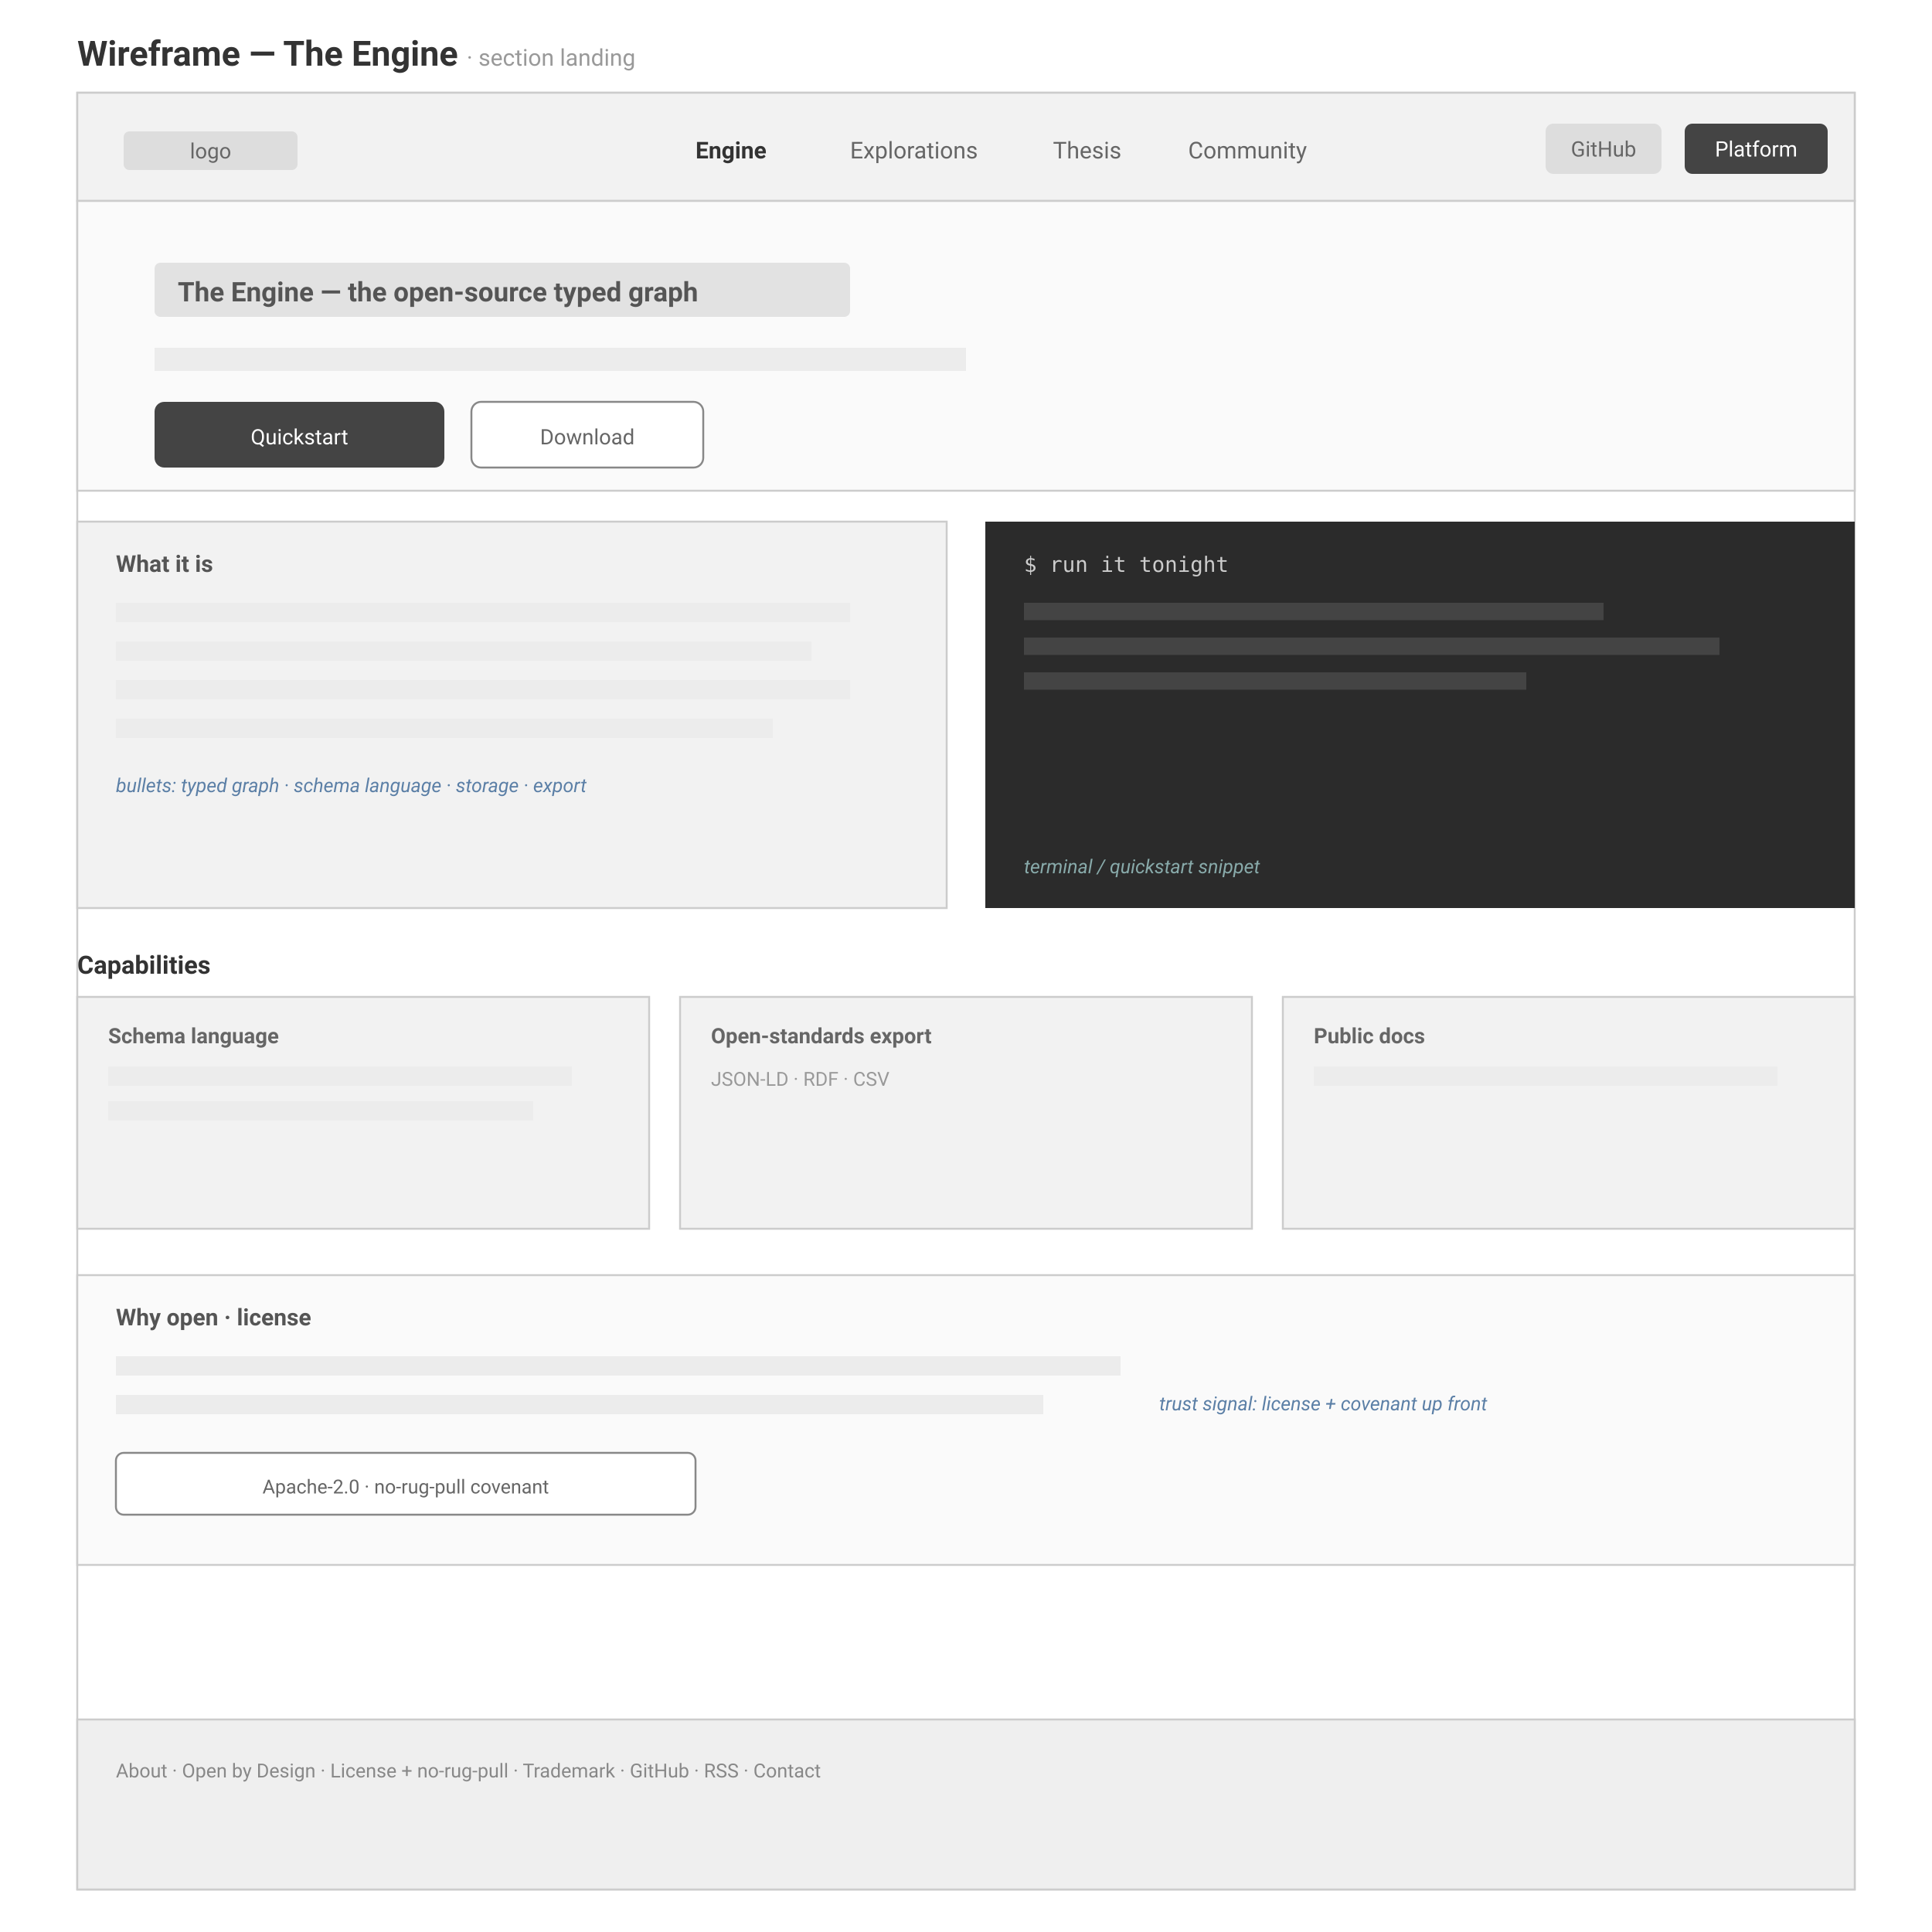
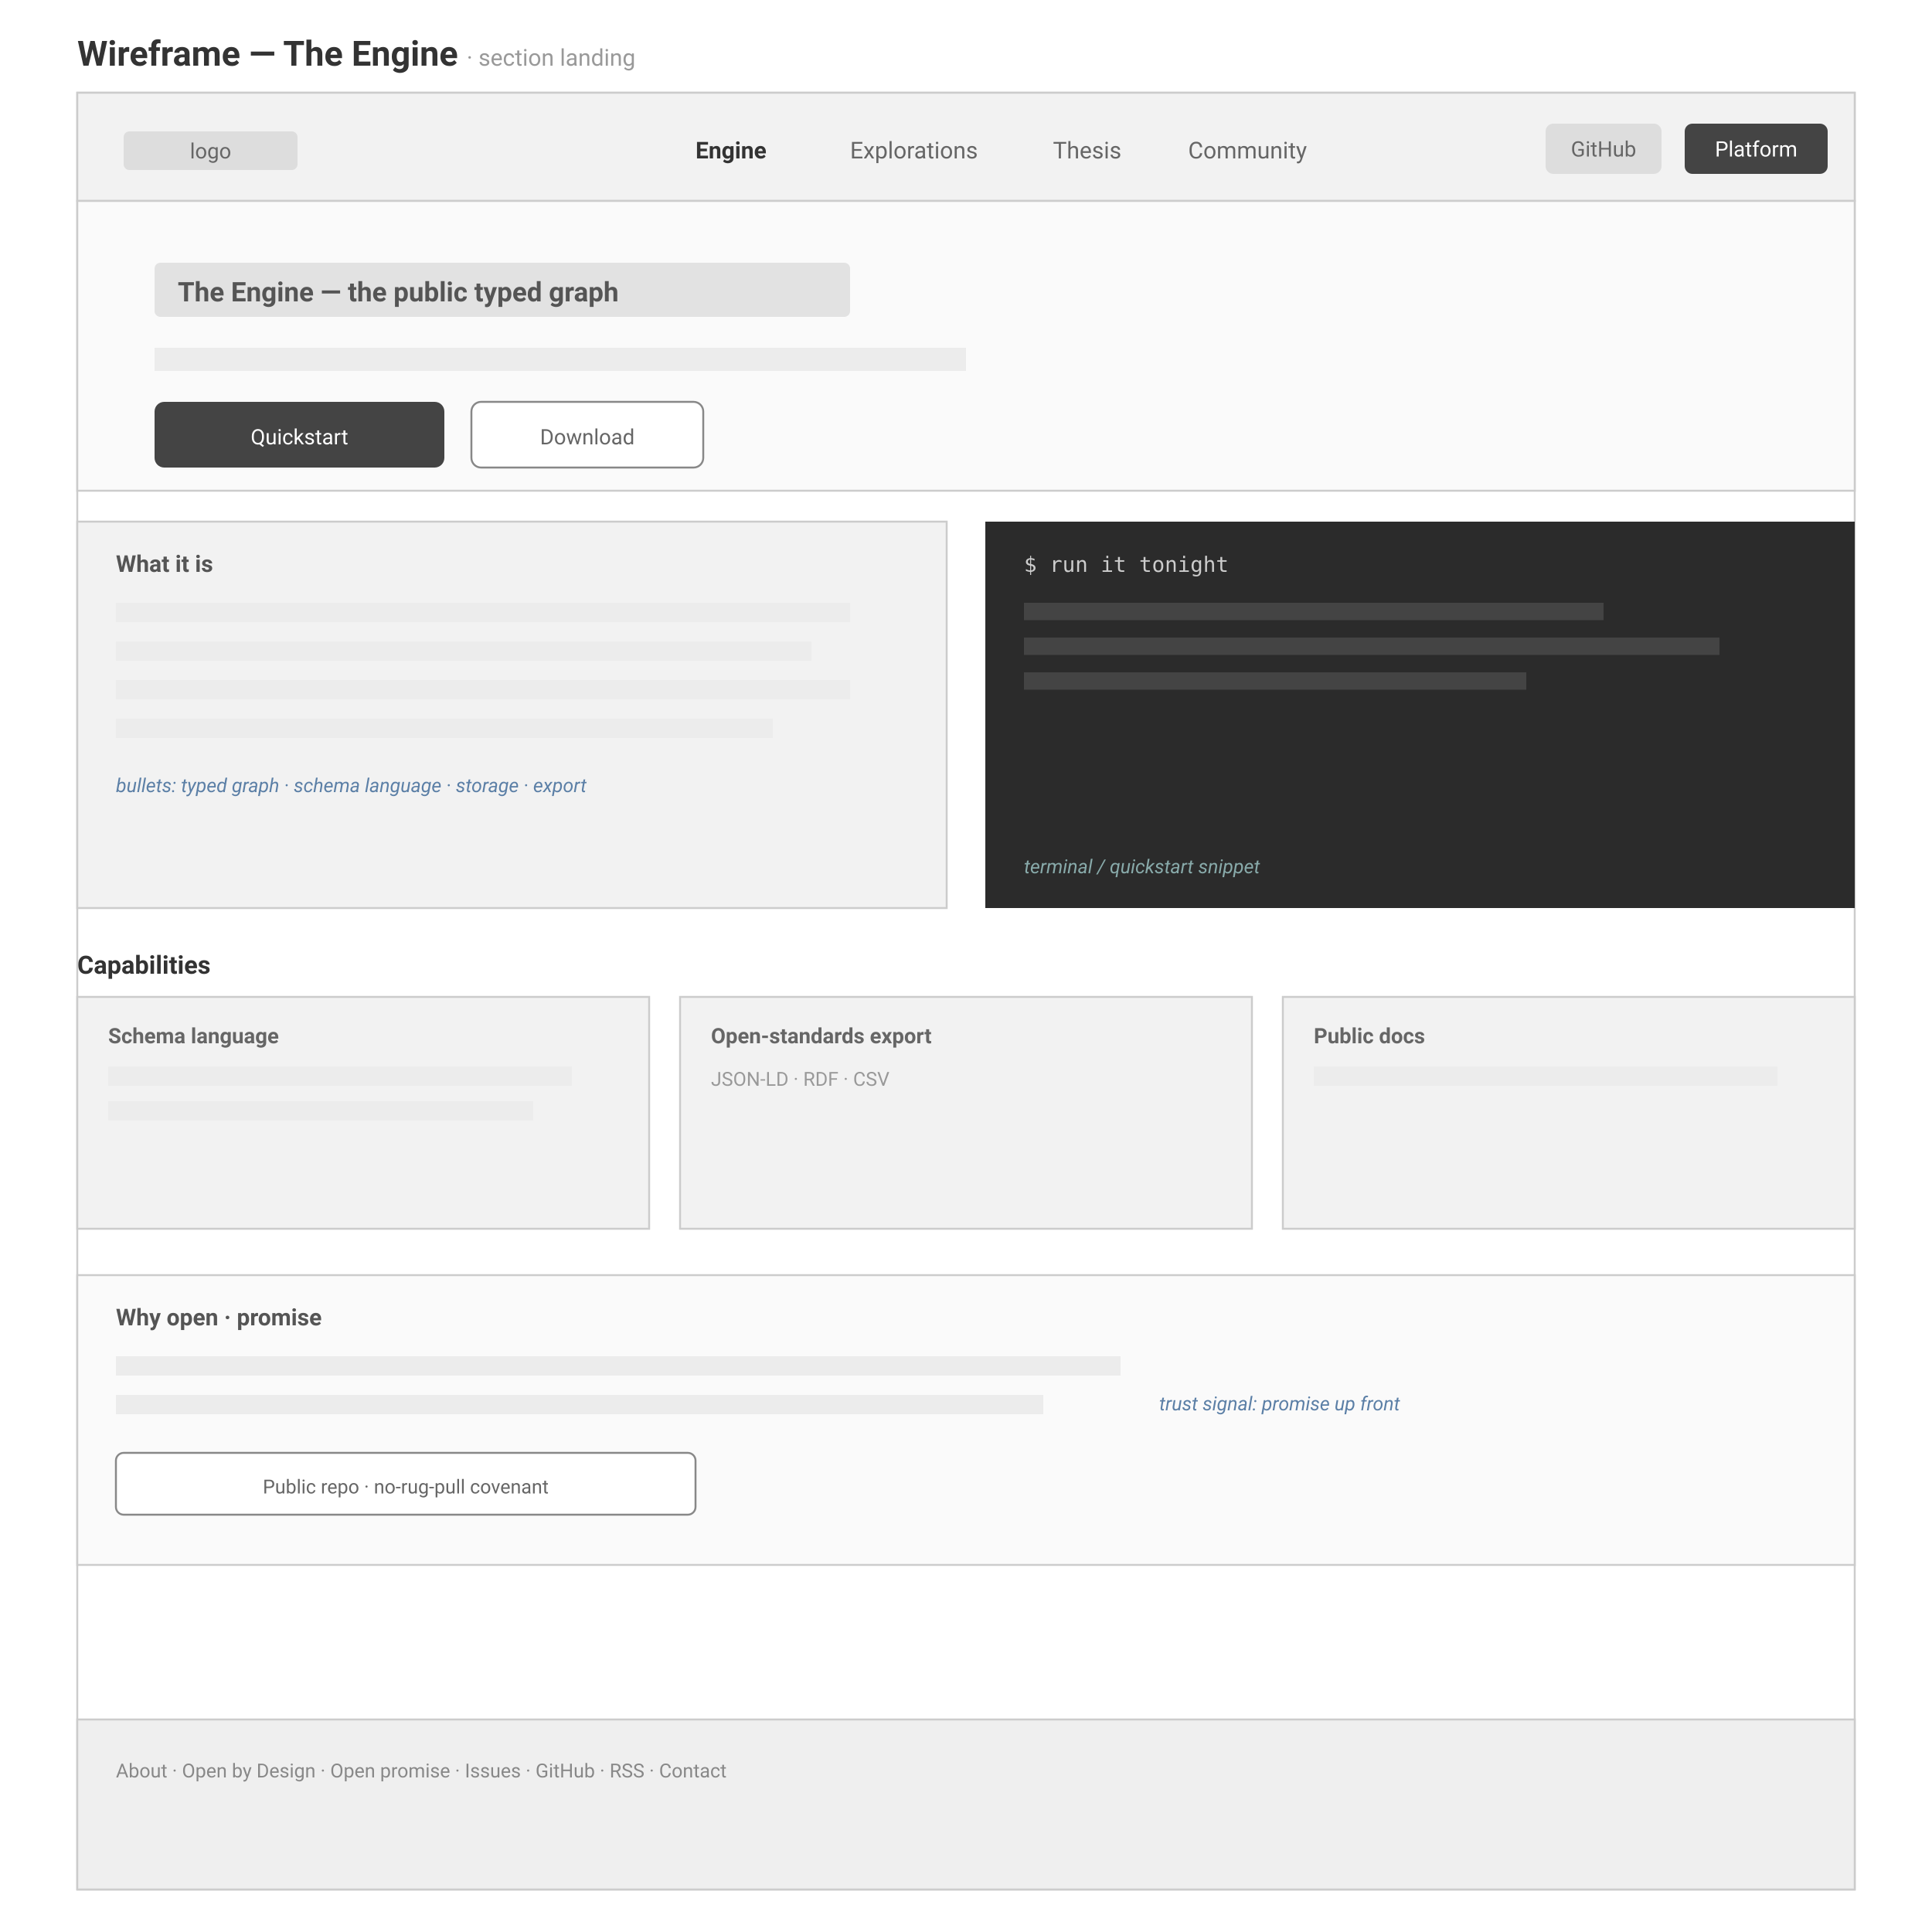
<svg xmlns="http://www.w3.org/2000/svg" viewBox="0 0 1000 1000" font-family="-apple-system, BlinkMacSystemFont, 'Segoe UI', Roboto, Arial, sans-serif">
  <rect x="0" y="0" width="1000" height="1000" fill="#ffffff" />
  <text x="40" y="34" font-size="18" font-weight="700" fill="#333">Wireframe — The Engine  <tspan font-size="12" font-weight="400" fill="#999">· section landing</tspan>
  </text>
  <rect x="40" y="48" width="920" height="930" fill="#ffffff" stroke="#cccccc" />
  <rect x="40" y="48" width="920" height="56" fill="#F2F2F2" stroke="#cccccc" />
  <rect x="64" y="68" width="90" height="20" rx="3" fill="#ddd" />
  <text x="109" y="82" font-size="11" text-anchor="middle" fill="#666">logo</text>
  <text x="360" y="82" font-size="12" font-weight="700" fill="#333">Engine</text>
  <text x="440" y="82" font-size="12" fill="#666">Explorations</text>
  <text x="545" y="82" font-size="12" fill="#666">Thesis</text>
  <text x="615" y="82" font-size="12" fill="#666">Community</text>
  <rect x="800" y="64" width="60" height="26" rx="4" fill="#ddd" />
  <text x="830" y="81" font-size="11" text-anchor="middle" fill="#666">GitHub</text>
  <rect x="872" y="64" width="74" height="26" rx="4" fill="#444" />
  <text x="909" y="81" font-size="11" text-anchor="middle" fill="#fff">Platform</text>
  <rect x="40" y="104" width="920" height="150" fill="#FAFAFA" stroke="#cccccc" />
  <rect x="80" y="136" width="360" height="28" rx="3" fill="#e2e2e2" />
-   <text x="92" y="156" font-size="14" font-weight="700" fill="#555">The Engine — the open-source typed graph</text>
+   <text x="92" y="156" font-size="14" font-weight="700" fill="#555">The Engine — the public typed graph</text>
  <rect x="80" y="180" width="420" height="12" fill="#ececec" />
  <rect x="80" y="208" width="150" height="34" rx="5" fill="#444" />
  <text x="155" y="230" font-size="11" text-anchor="middle" fill="#fff">Quickstart</text>
  <rect x="244" y="208" width="120" height="34" rx="5" fill="#fff" stroke="#888" />
  <text x="304" y="230" font-size="11" text-anchor="middle" fill="#666">Download</text>
  <rect x="40" y="270" width="450" height="200" fill="#F2F2F2" stroke="#cccccc" />
  <text x="60" y="296" font-size="12" font-weight="700" fill="#555">What it is</text>
  <rect x="60" y="312" width="380" height="10" fill="#ececec" />
  <rect x="60" y="332" width="360" height="10" fill="#ececec" />
  <rect x="60" y="352" width="380" height="10" fill="#ececec" />
  <rect x="60" y="372" width="340" height="10" fill="#ececec" />
  <text x="60" y="410" font-size="10" font-style="italic" fill="#5B7FA6">bullets: typed graph · schema language · storage · export</text>
  <rect x="510" y="270" width="450" height="200" fill="#2b2b2b" />
  <text x="530" y="296" font-size="11" fill="#ccc" font-family="monospace">$ run it tonight</text>
  <rect x="530" y="312" width="300" height="9" fill="#444" />
  <rect x="530" y="330" width="360" height="9" fill="#444" />
  <rect x="530" y="348" width="260" height="9" fill="#444" />
  <text x="530" y="452" font-size="10" font-style="italic" fill="#8aa">terminal / quickstart snippet</text>
  <text x="40" y="504" font-size="13" font-weight="700" fill="#333">Capabilities</text>
  <g>
    <rect x="40" y="516" width="296" height="120" fill="#F2F2F2" stroke="#cccccc" />
    <text x="56" y="540" font-size="11" font-weight="700" fill="#666">Schema language</text>
    <rect x="56" y="552" width="240" height="10" fill="#ececec" />
    <rect x="56" y="570" width="220" height="10" fill="#ececec" />
    <rect x="352" y="516" width="296" height="120" fill="#F2F2F2" stroke="#cccccc" />
    <text x="368" y="540" font-size="11" font-weight="700" fill="#666">Open-standards export</text>
    <text x="368" y="562" font-size="10" fill="#999">JSON-LD · RDF · CSV</text>
    <rect x="664" y="516" width="296" height="120" fill="#F2F2F2" stroke="#cccccc" />
    <text x="680" y="540" font-size="11" font-weight="700" fill="#666">Public docs</text>
    <rect x="680" y="552" width="240" height="10" fill="#ececec" />
  </g>
  <rect x="40" y="660" width="920" height="150" fill="#FAFAFA" stroke="#cccccc" />
-   <text x="60" y="686" font-size="12" font-weight="700" fill="#555">Why open · license</text>
+   <text x="60" y="686" font-size="12" font-weight="700" fill="#555">Why open · promise</text>
  <rect x="60" y="702" width="520" height="10" fill="#ececec" />
  <rect x="60" y="722" width="480" height="10" fill="#ececec" />
  <rect x="60" y="752" width="300" height="32" rx="4" fill="#fff" stroke="#888" />
-   <text x="210" y="773" font-size="10" text-anchor="middle" fill="#666">Apache-2.0 · no-rug-pull covenant</text>
-   <text x="600" y="730" font-size="10" font-style="italic" fill="#5B7FA6">trust signal: license + covenant up front</text>
+   <text x="210" y="773" font-size="10" text-anchor="middle" fill="#666">Public repo · no-rug-pull covenant</text>
+   <text x="600" y="730" font-size="10" font-style="italic" fill="#5B7FA6">trust signal: promise up front</text>
  <rect x="40" y="890" width="920" height="88" fill="#EFEFEF" stroke="#cccccc" />
-   <text x="60" y="920" font-size="10" fill="#888">About · Open by Design · License + no-rug-pull · Trademark · GitHub · RSS · Contact</text>
+   <text x="60" y="920" font-size="10" fill="#888">About · Open by Design · Open promise · Issues · GitHub · RSS · Contact</text>
</svg>
